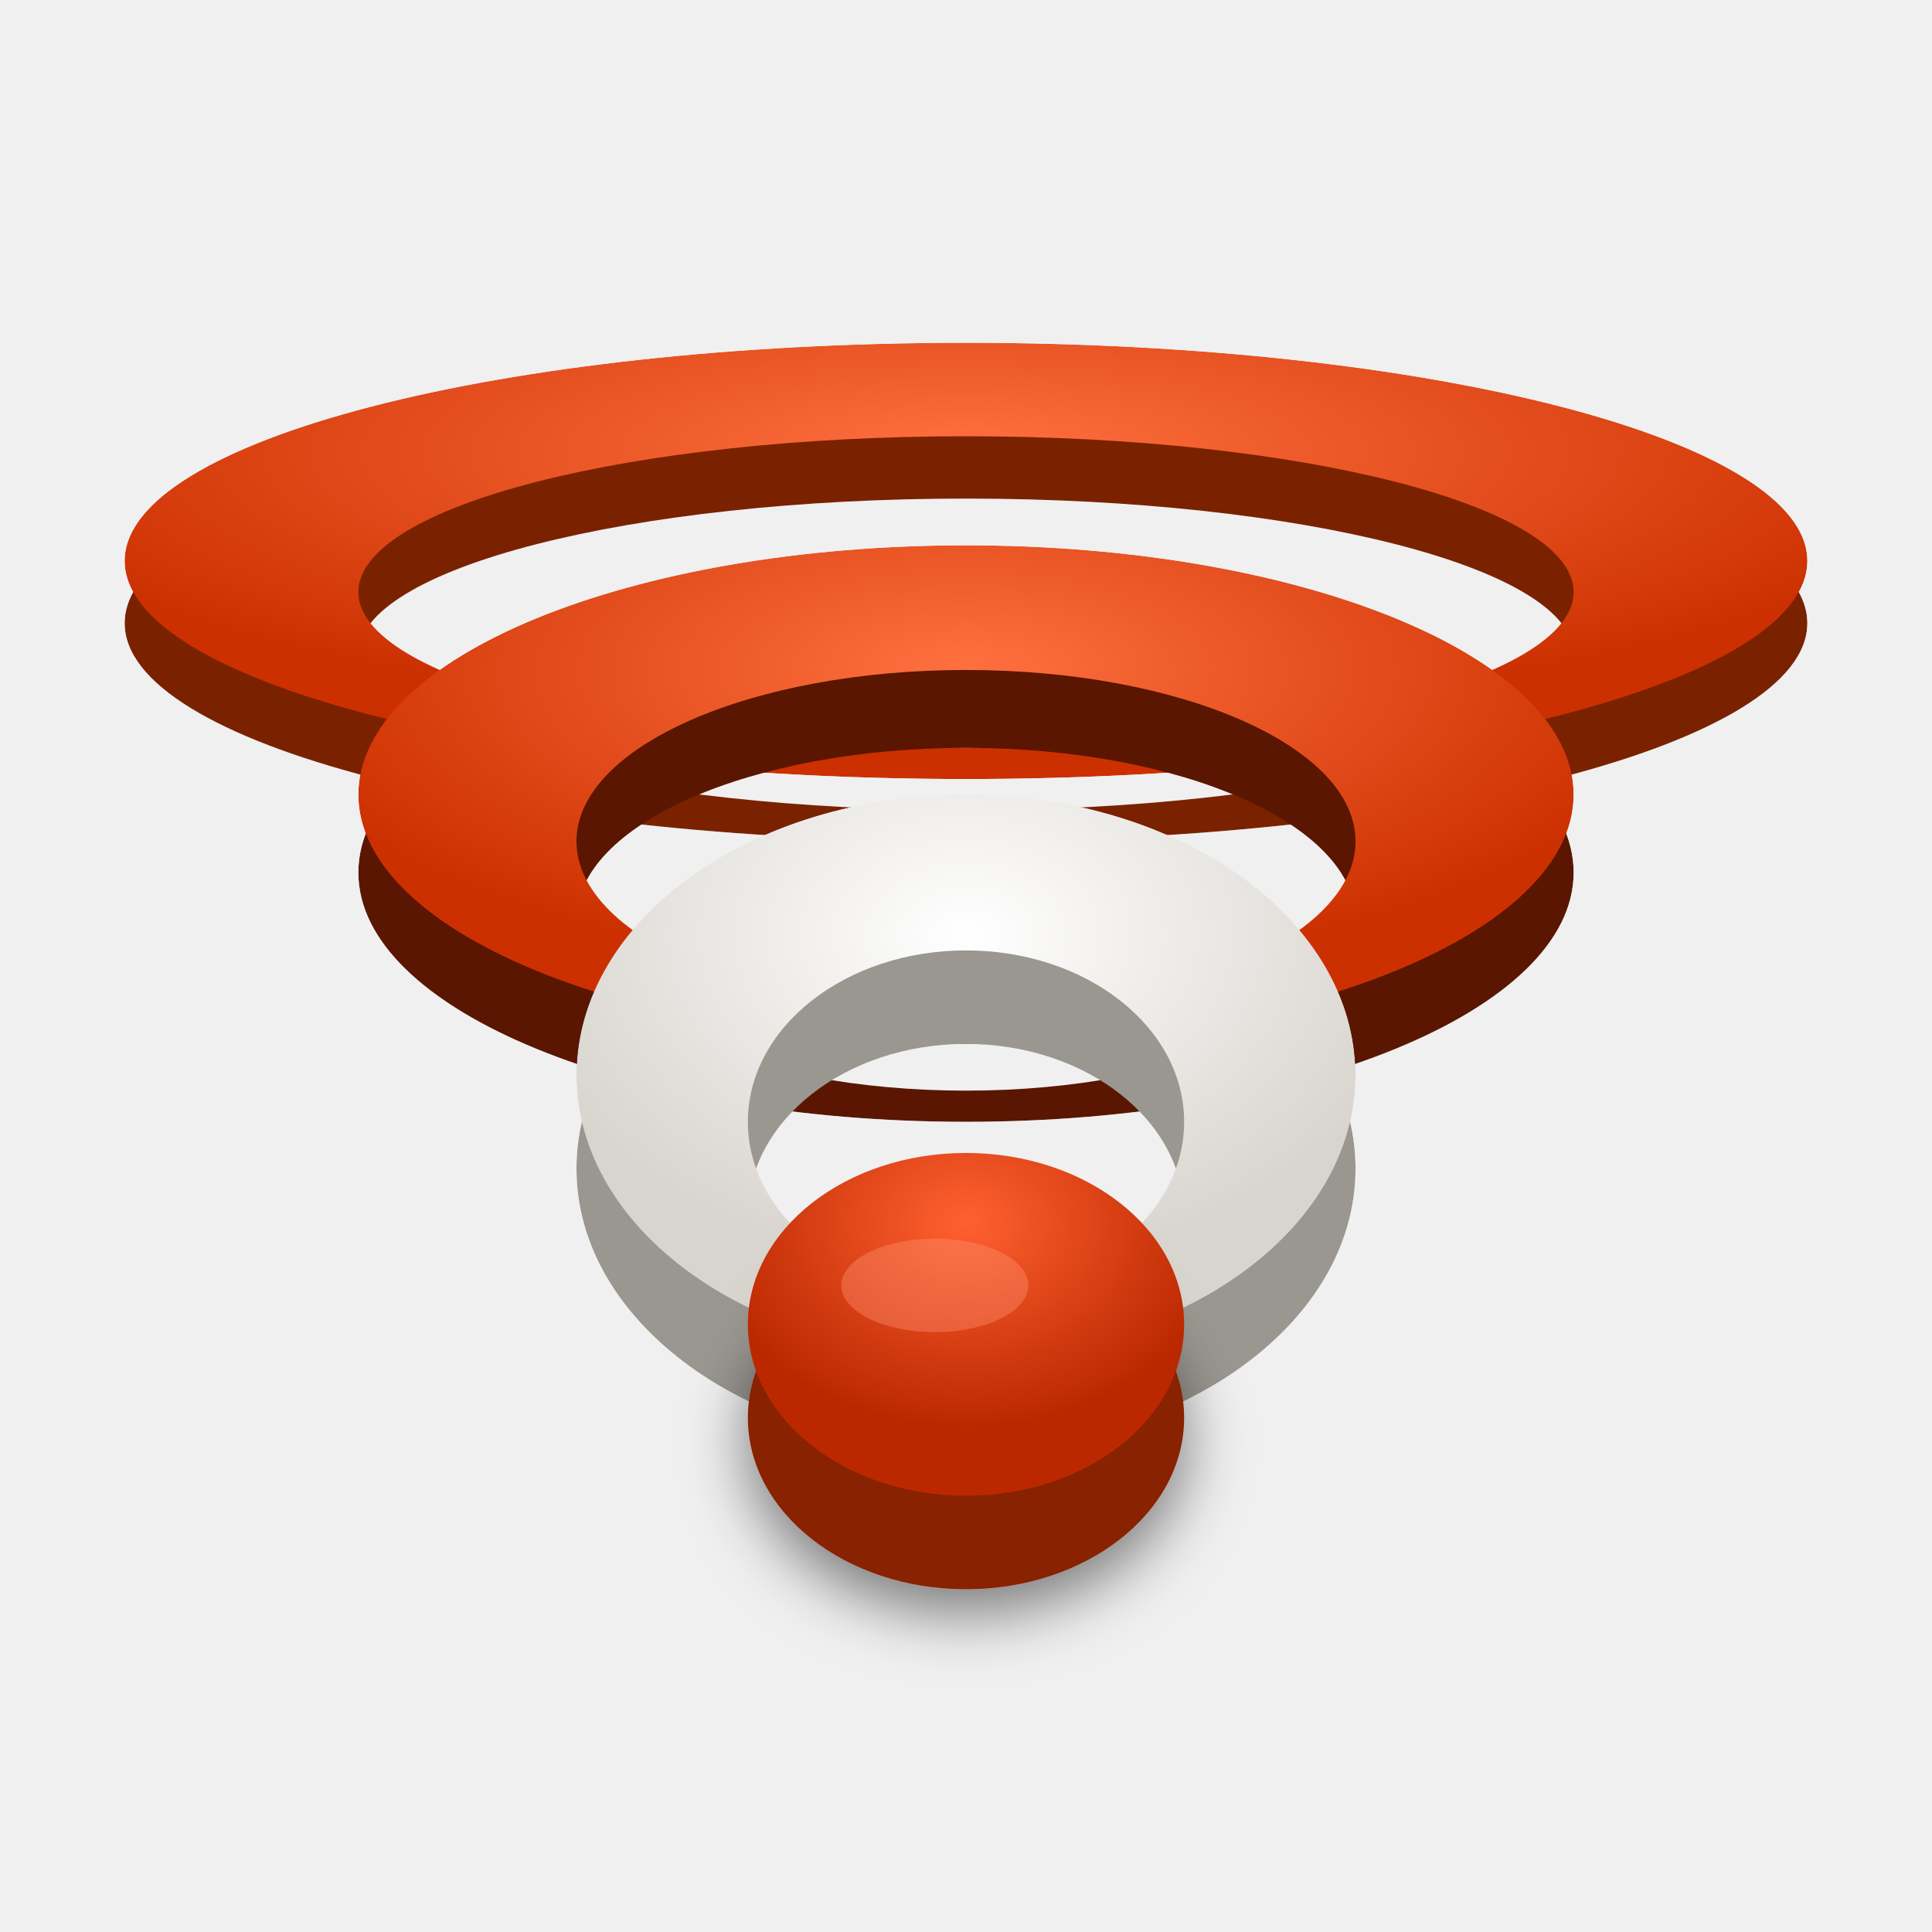
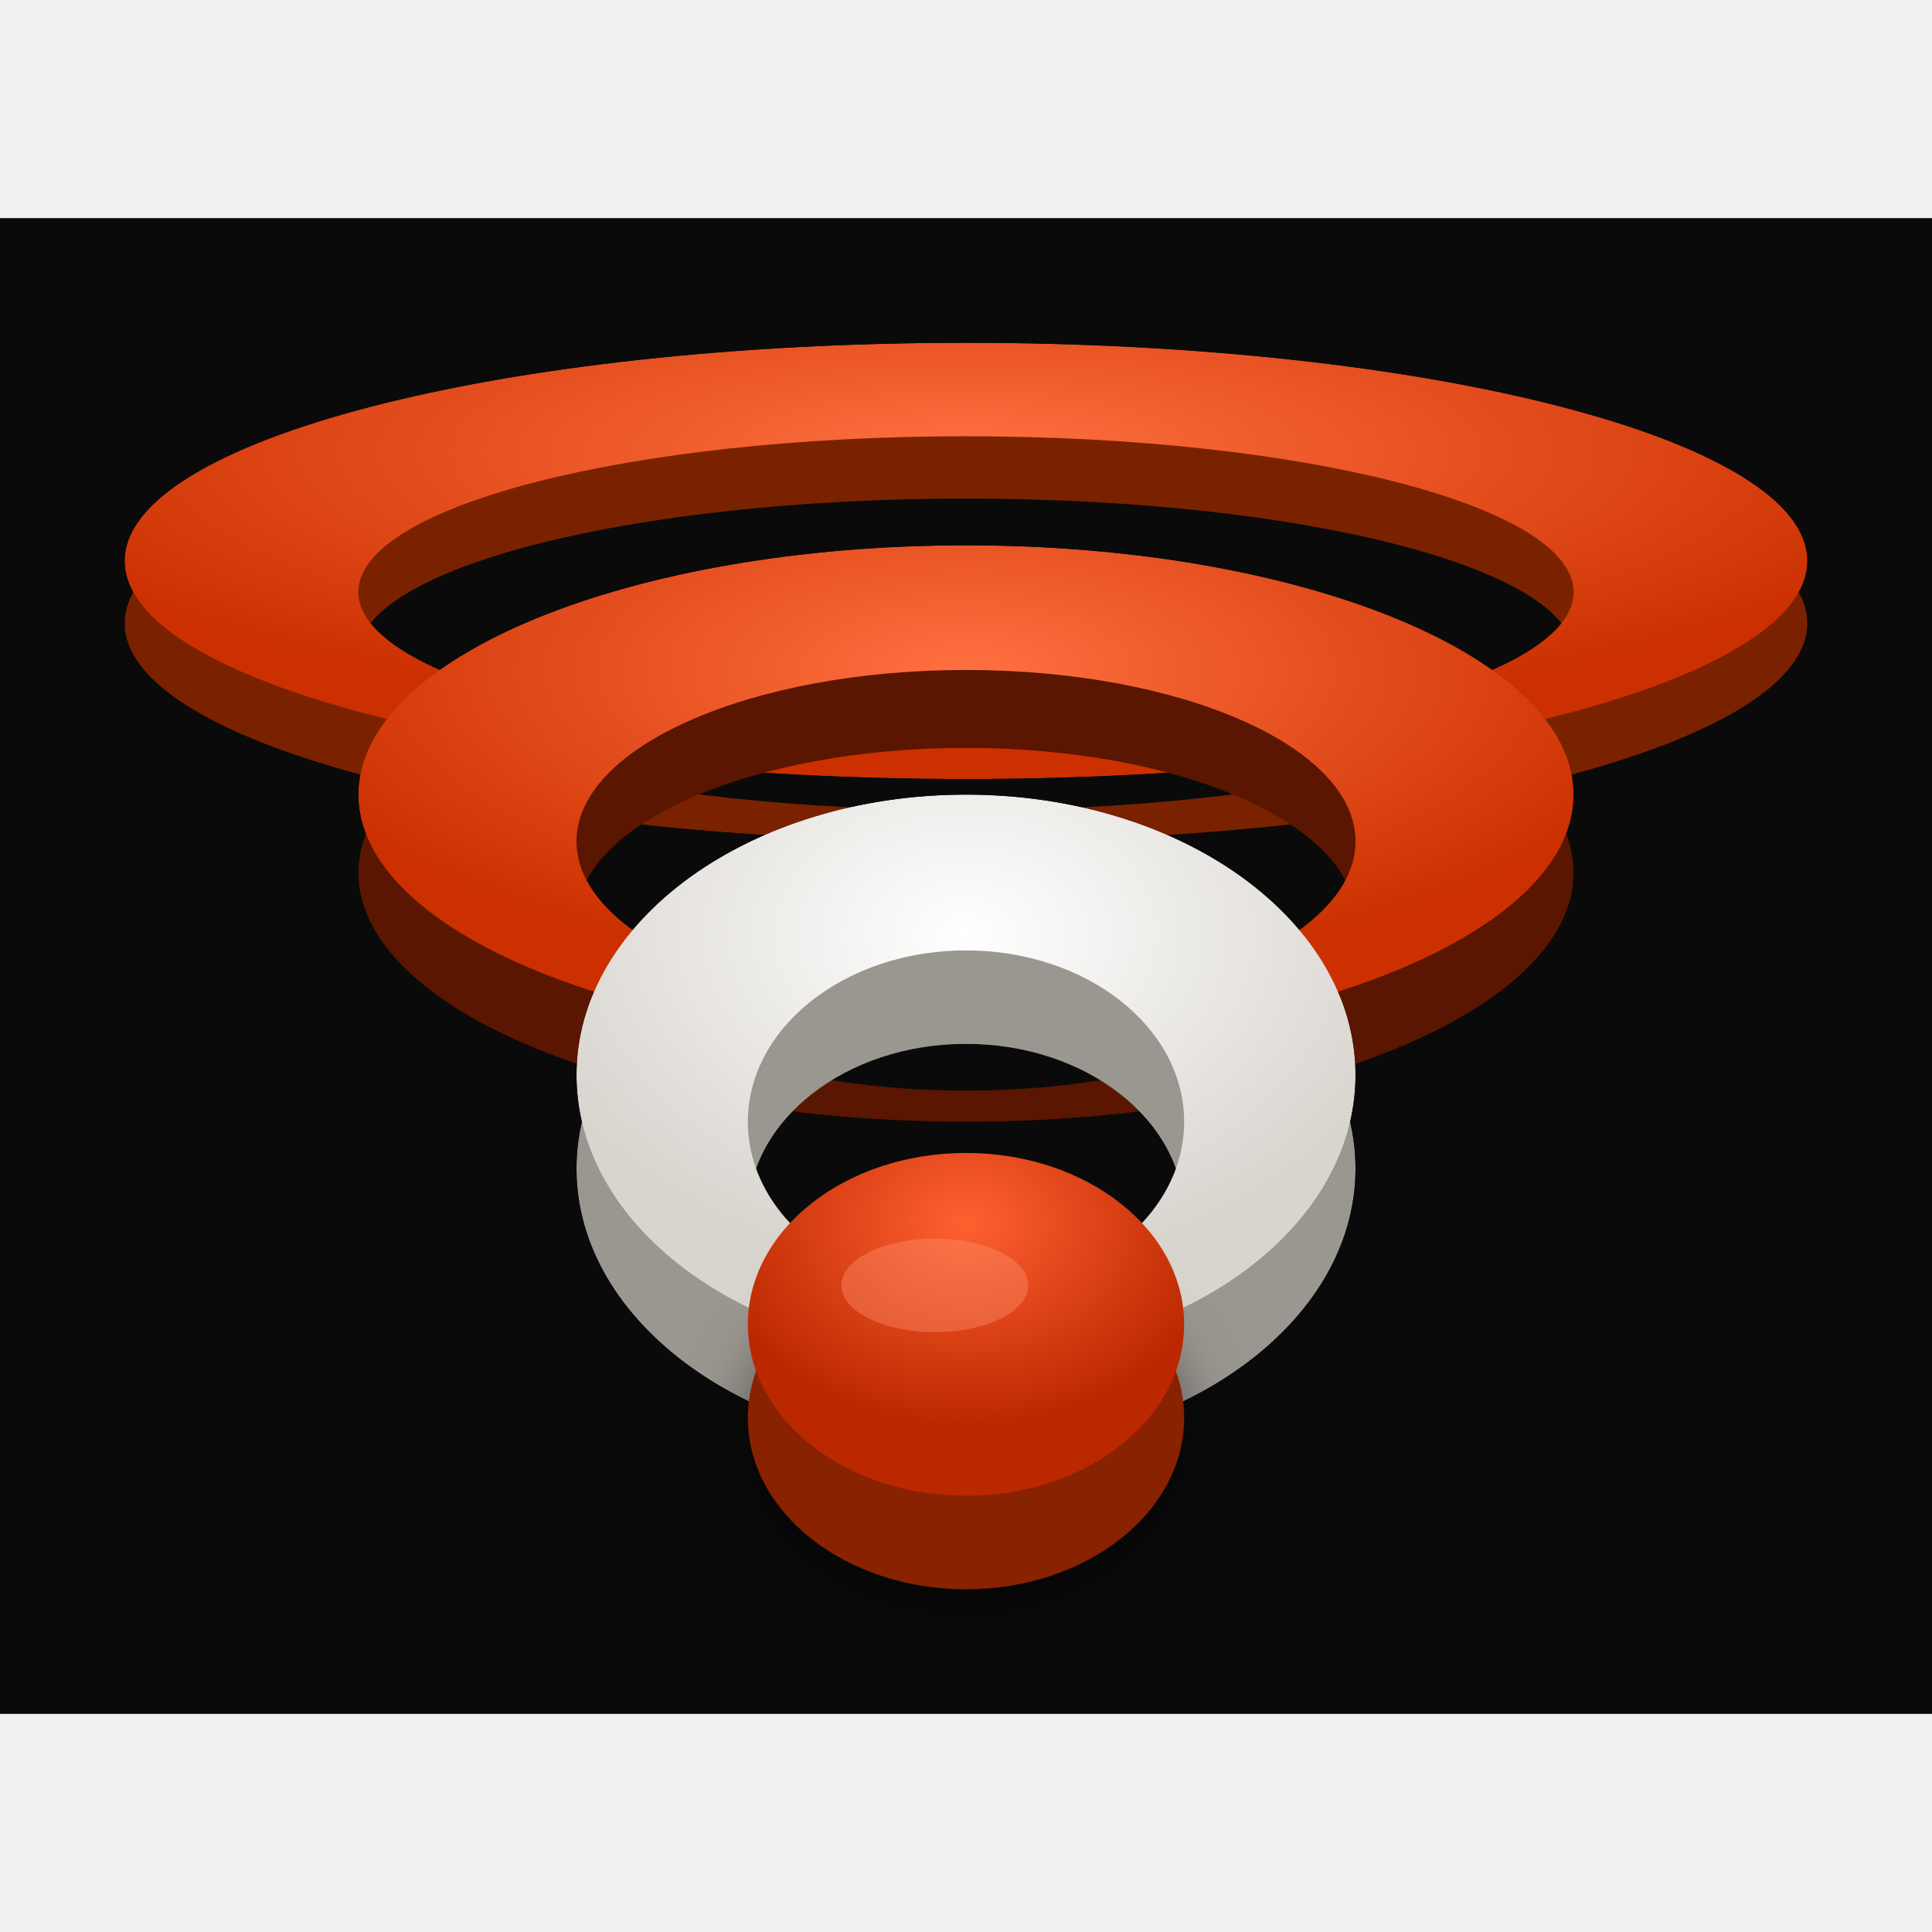
- <svg xmlns="http://www.w3.org/2000/svg" width="32" height="32" viewBox="76 154 248 192">
+ <svg xmlns="http://www.w3.org/2000/svg" width="192" height="192" viewBox="76 154 248 192">
  <defs>
    <filter id="shadow-outer" x="-30%" y="-30%" width="160%" height="160%">
      <feDropShadow dx="0" dy="8" stdDeviation="10" flood-color="#000000" flood-opacity="0.7" />
    </filter>
    <filter id="shadow-mid" x="-30%" y="-30%" width="160%" height="160%">
      <feDropShadow dx="0" dy="6" stdDeviation="8" flood-color="#000000" flood-opacity="0.6" />
    </filter>
    <filter id="shadow-inner" x="-30%" y="-30%" width="160%" height="160%">
      <feDropShadow dx="0" dy="4" stdDeviation="5" flood-color="#000000" flood-opacity="0.5" />
    </filter>
    <filter id="shadow-core" x="-50%" y="-50%" width="200%" height="200%">
      <feDropShadow dx="0" dy="3" stdDeviation="4" flood-color="#000000" flood-opacity="0.5" />
    </filter>
    <radialGradient id="grad-outer" cx="50%" cy="25%" r="60%">
      <stop offset="0%" stop-color="#FF7040" />
      <stop offset="100%" stop-color="#CC3000" />
    </radialGradient>
    <radialGradient id="grad-cream" cx="50%" cy="25%" r="60%">
      <stop offset="0%" stop-color="#FFFFFF" />
      <stop offset="100%" stop-color="#D8D4CE" />
    </radialGradient>
    <radialGradient id="grad-core" cx="50%" cy="20%" r="60%">
      <stop offset="0%" stop-color="#FF6030" />
      <stop offset="100%" stop-color="#BB2800" />
    </radialGradient>
    <mask id="mTAM-top">
      <ellipse cx="200" cy="198" rx="108" ry="28" fill="white" />
      <ellipse cx="200" cy="202" rx="78" ry="20" fill="black" />
    </mask>
    <mask id="mTAM-side">
      <ellipse cx="200" cy="206" rx="108" ry="28" fill="white" />
      <ellipse cx="200" cy="210" rx="78" ry="20" fill="black" />
    </mask>
    <mask id="mSAM-top">
      <ellipse cx="200" cy="228" rx="78" ry="32" fill="white" />
      <ellipse cx="200" cy="234" rx="50" ry="22" fill="black" />
    </mask>
    <mask id="mSAM-side">
      <ellipse cx="200" cy="238" rx="78" ry="32" fill="white" />
      <ellipse cx="200" cy="244" rx="50" ry="22" fill="black" />
    </mask>
    <mask id="mSOM-top">
      <ellipse cx="200" cy="264" rx="50" ry="36" fill="white" />
      <ellipse cx="200" cy="270" rx="28" ry="22" fill="black" />
    </mask>
    <mask id="mSOM-side">
      <ellipse cx="200" cy="276" rx="50" ry="36" fill="white" />
      <ellipse cx="200" cy="282" rx="28" ry="22" fill="black" />
    </mask>
  </defs>
+   <rect x="76" y="154" width="248" height="192" fill="#0A0A0A" />
  <ellipse cx="200" cy="206" rx="108" ry="28" fill="#7A2000" filter="url(#shadow-outer)" mask="url(#mTAM-side)" />
  <ellipse cx="200" cy="198" rx="108" ry="28" fill="url(#grad-outer)" mask="url(#mTAM-top)" />
  <ellipse cx="200" cy="238" rx="78" ry="32" fill="#5A1800" filter="url(#shadow-mid)" mask="url(#mSAM-side)" />
  <ellipse cx="200" cy="228" rx="78" ry="32" fill="url(#grad-outer)" mask="url(#mSAM-top)" />
  <ellipse cx="200" cy="276" rx="50" ry="36" fill="#9A9690" filter="url(#shadow-inner)" mask="url(#mSOM-side)" />
  <ellipse cx="200" cy="264" rx="50" ry="36" fill="url(#grad-cream)" mask="url(#mSOM-top)" />
  <ellipse cx="200" cy="308" rx="28" ry="22" fill="#882000" filter="url(#shadow-core)" />
  <ellipse cx="200" cy="296" rx="28" ry="22" fill="url(#grad-core)" />
  <ellipse cx="196" cy="291" rx="12" ry="6" fill="#FF9070" opacity="0.4" />
</svg>
